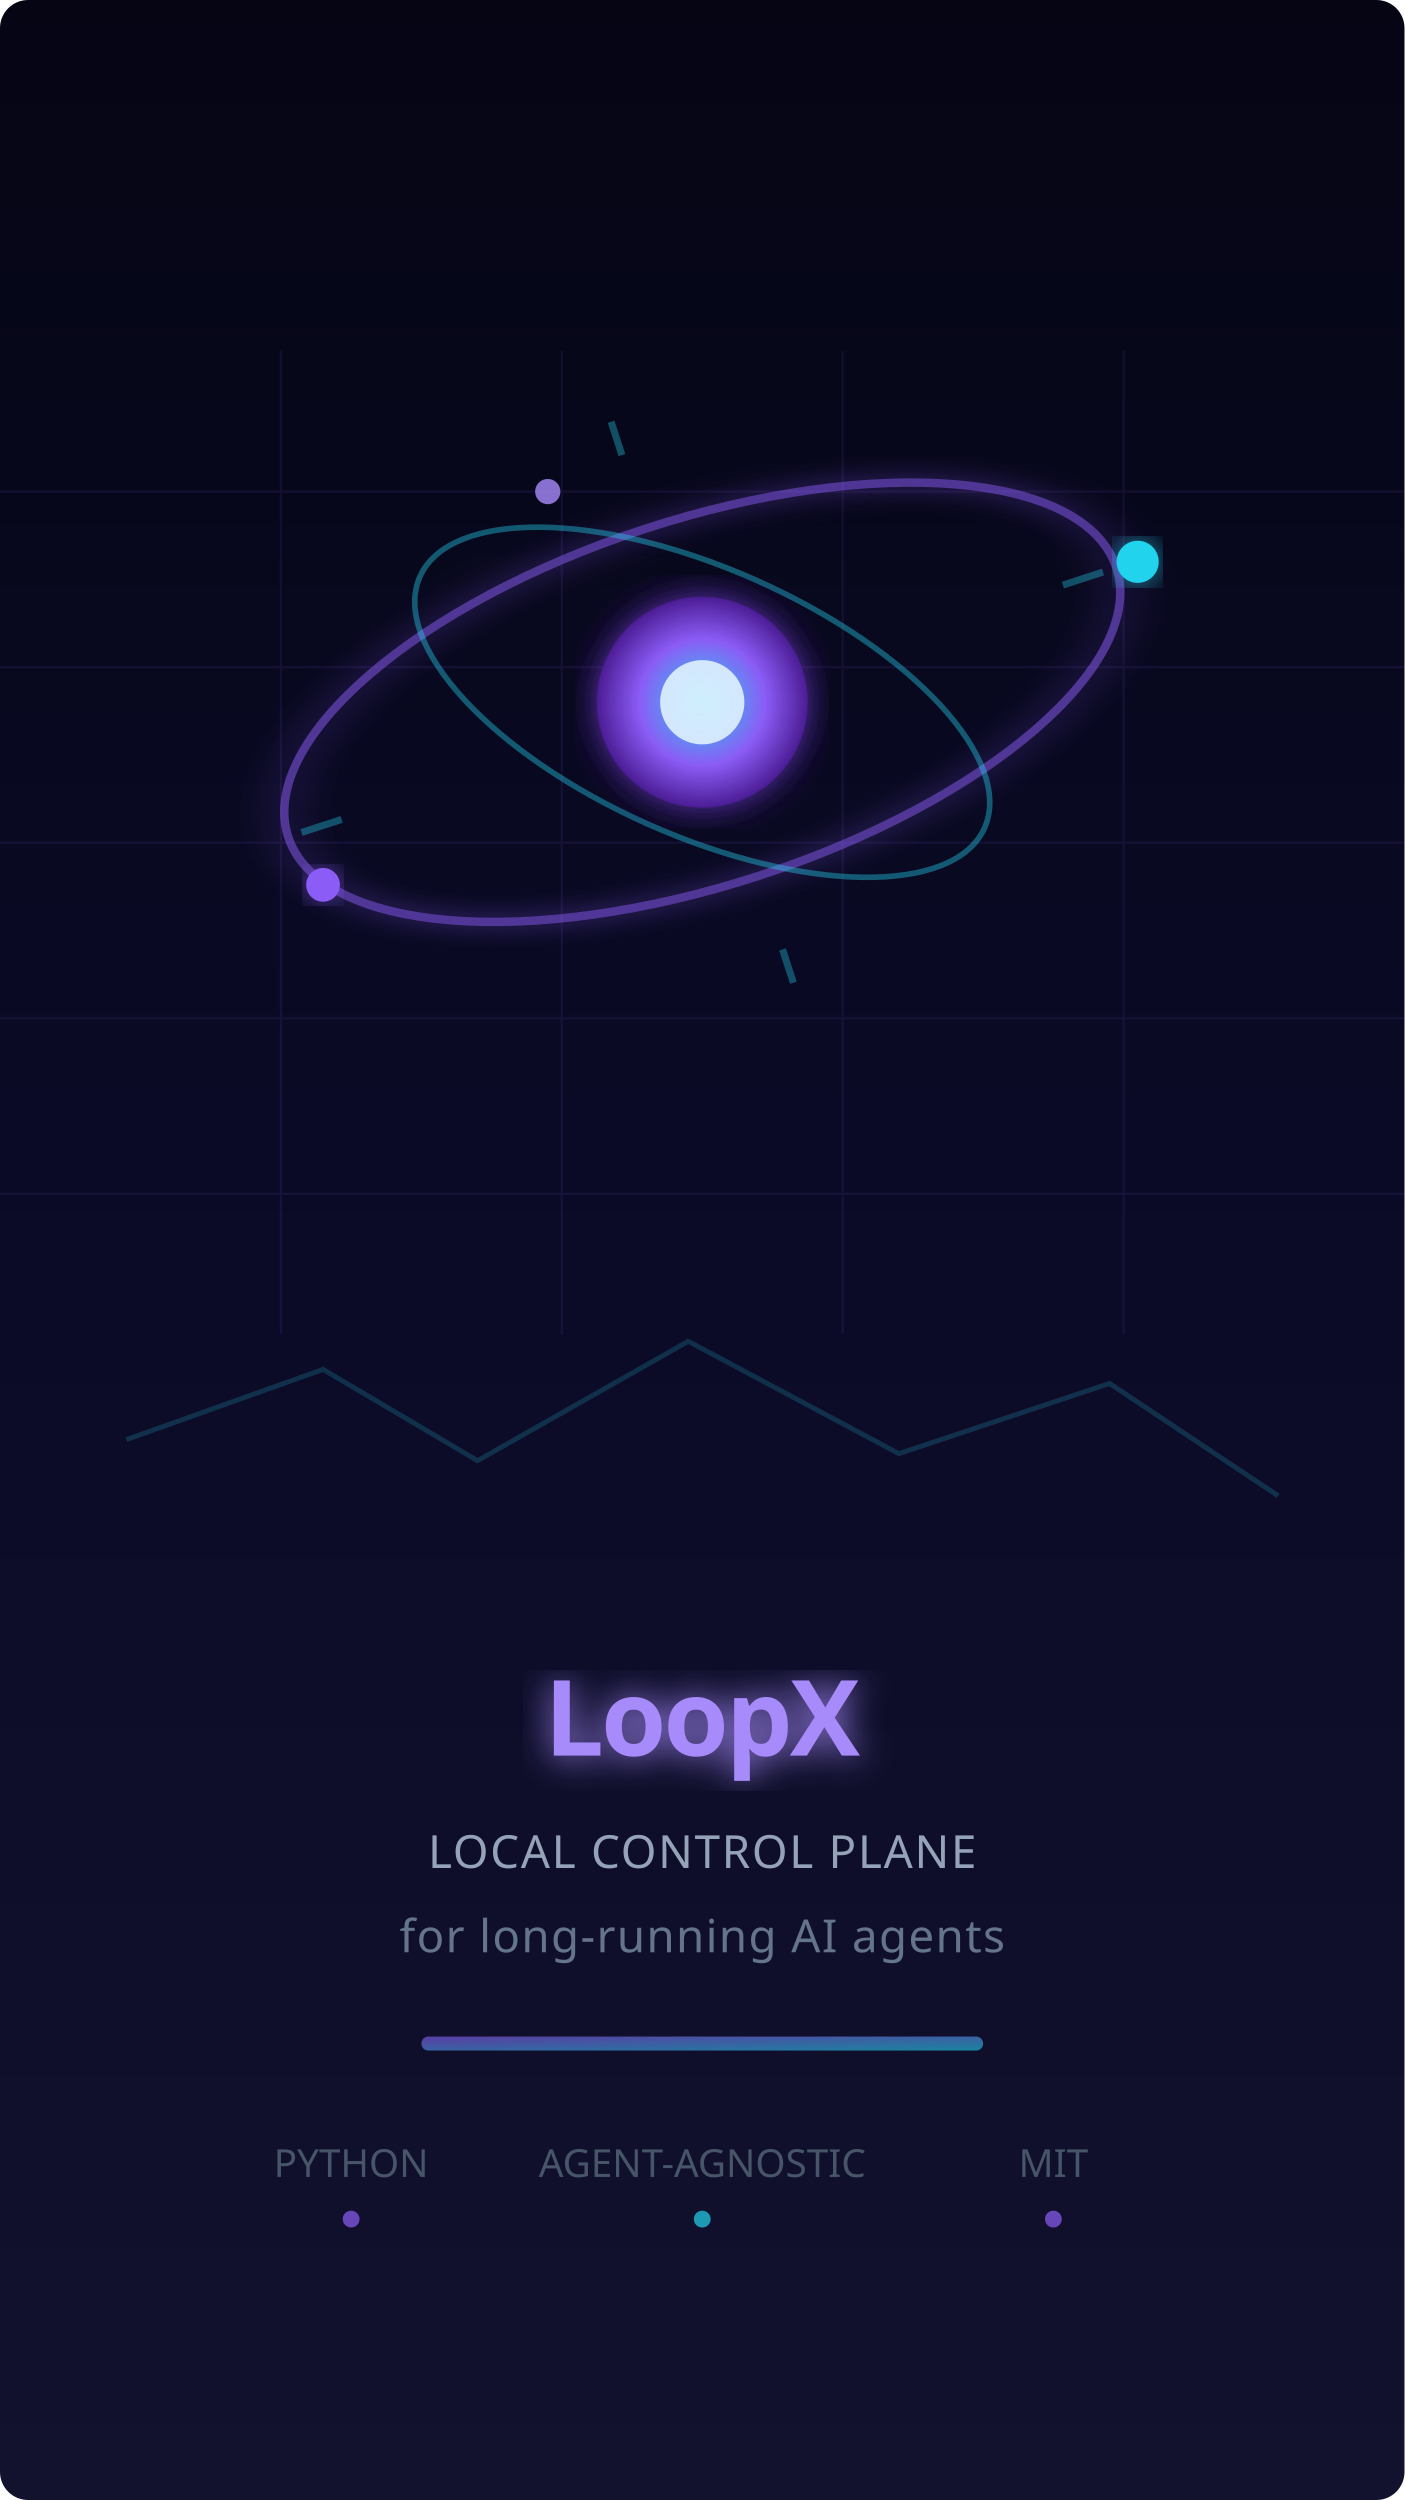
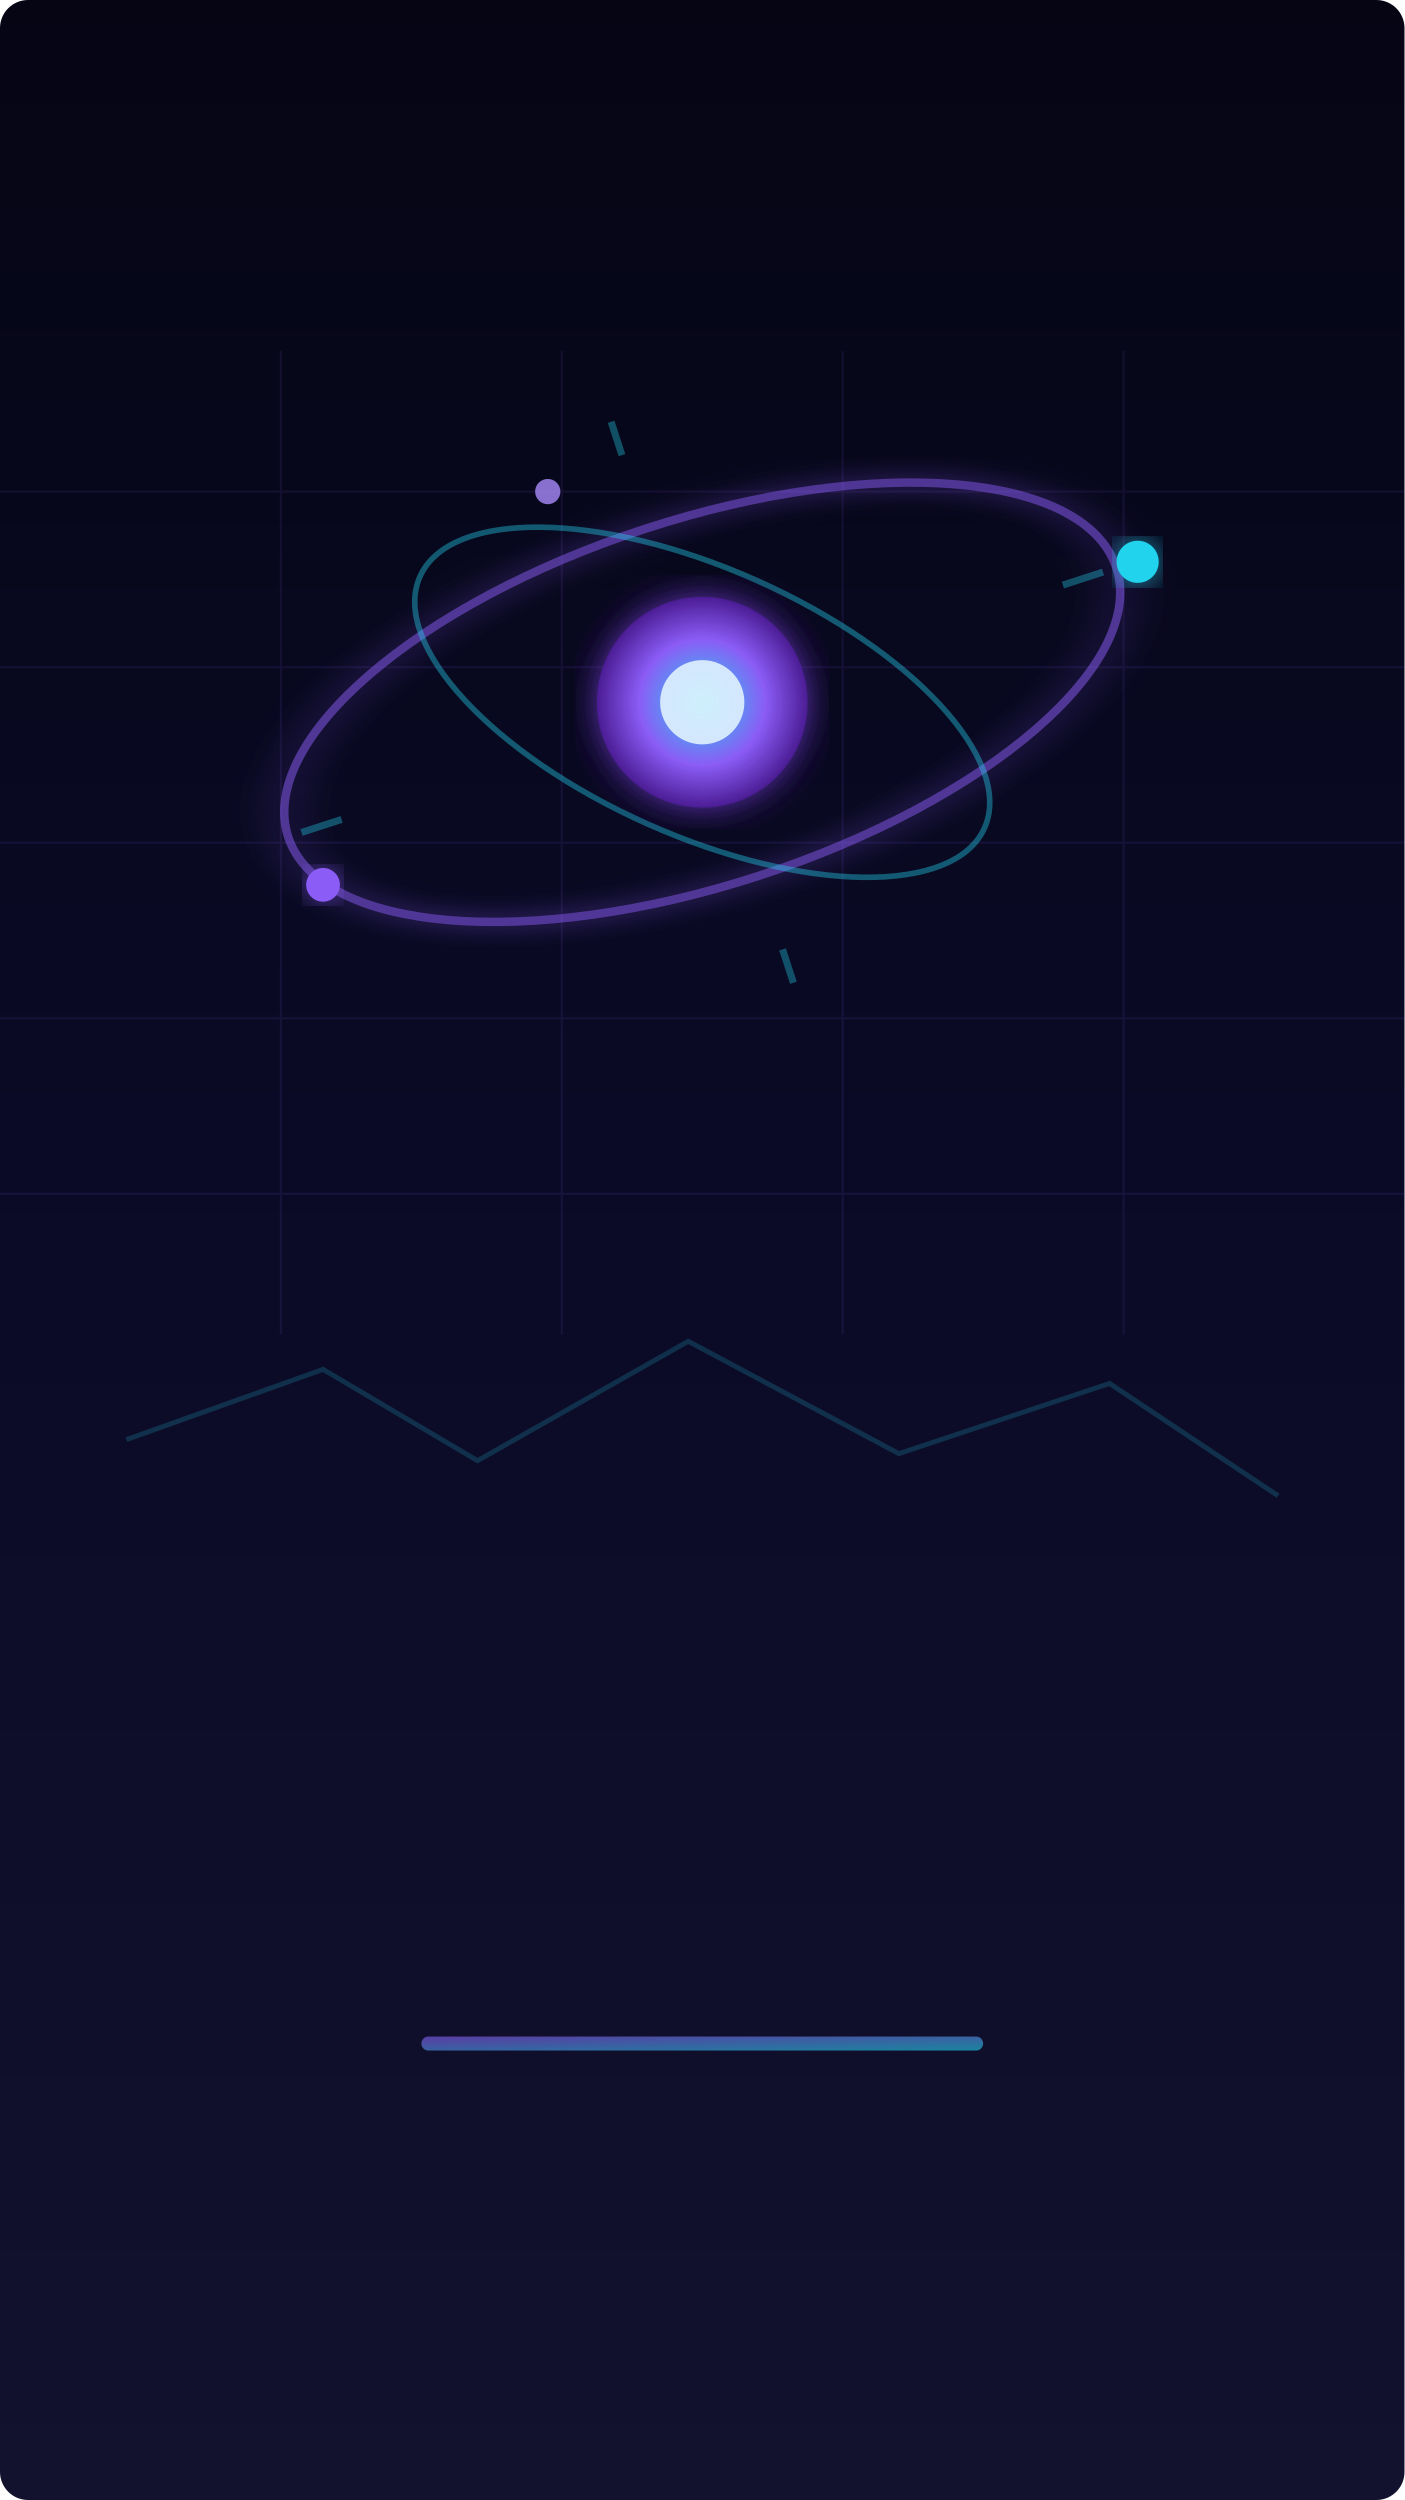
<svg xmlns="http://www.w3.org/2000/svg" viewBox="0 0 200 356" width="200" height="356">
  <defs>
    <linearGradient id="bg" x1="0" y1="0" x2="0" y2="1">
      <stop offset="0%" stop-color="#050514" />
      <stop offset="45%" stop-color="#0a0a26" />
      <stop offset="100%" stop-color="#12122e" />
    </linearGradient>
    <linearGradient id="accent" x1="0" y1="0" x2="1" y2="1">
      <stop offset="0%" stop-color="#8B5CF6" />
      <stop offset="100%" stop-color="#22D3EE" />
    </linearGradient>
    <radialGradient id="core" cx="50%" cy="50%" r="50%">
      <stop offset="0%" stop-color="#22D3EE" />
      <stop offset="60%" stop-color="#8B5CF6" />
      <stop offset="100%" stop-color="#4C1D95" />
    </radialGradient>
    <filter id="neon">
      <feGaussianBlur stdDeviation="2.5" result="blur" />
      <feMerge>
        <feMergeNode in="blur" />
        <feMergeNode in="SourceGraphic" />
      </feMerge>
    </filter>
  </defs>
  <rect width="200" height="356" fill="url(#bg)" rx="4" />
  <g opacity=".1" stroke="#8B5CF6" stroke-width=".3">
    <line x1="0" y1="70" x2="200" y2="70" />
    <line x1="0" y1="95" x2="200" y2="95" />
    <line x1="0" y1="120" x2="200" y2="120" />
    <line x1="0" y1="145" x2="200" y2="145" />
    <line x1="0" y1="170" x2="200" y2="170" />
    <line x1="40" y1="50" x2="40" y2="190" />
    <line x1="80" y1="50" x2="80" y2="190" />
    <line x1="120" y1="50" x2="120" y2="190" />
    <line x1="160" y1="50" x2="160" y2="190" />
  </g>
  <ellipse cx="100" cy="100" rx="62" ry="26" fill="none" stroke="#8B5CF6" stroke-width="1.2" opacity=".55" filter="url(#neon)" transform="rotate(-18 100 100)" />
  <ellipse cx="100" cy="100" rx="44" ry="19" fill="none" stroke="#22D3EE" stroke-width=".8" opacity=".4" transform="rotate(24 100 100)" />
  <circle cx="100" cy="100" r="15" fill="url(#core)" filter="url(#neon)" />
  <circle cx="100" cy="100" r="6" fill="#E0F2FE" opacity=".9" />
  <circle cx="162" cy="80" r="3" fill="#22D3EE" filter="url(#neon)" />
  <circle cx="46" cy="126" r="2.4" fill="#8B5CF6" filter="url(#neon)" />
  <circle cx="78" cy="70" r="1.8" fill="#A78BFA" opacity=".8" />
  <g opacity=".35" stroke="#22D3EE" stroke-width="1">
    <line x1="100" y1="58" x2="100" y2="63" transform="rotate(-18 100 100)" />
    <line x1="100" y1="137" x2="100" y2="142" transform="rotate(-18 100 100)" />
    <line x1="40" y1="100" x2="46" y2="100" transform="rotate(-18 100 100)" />
    <line x1="154" y1="100" x2="160" y2="100" transform="rotate(-18 100 100)" />
  </g>
  <g transform="translate(18,205)" opacity=".18" fill="none" stroke="#22D3EE" stroke-width=".7">
    <polyline points="0,0 28,-10 50,3 80,-14 110,2 140,-8 164,8" />
  </g>
-   <text x="100" y="250" text-anchor="middle" font-family="system-ui,sans-serif" font-size="15" font-weight="800" fill="#A78BFA" letter-spacing="-.4" filter="url(#neon)">LoopX</text>
-   <text x="100" y="266" text-anchor="middle" font-family="system-ui,sans-serif" font-size="6.5" fill="#94A3B8" letter-spacing=".25">LOCAL CONTROL PLANE</text>
-   <text x="100" y="278" text-anchor="middle" font-family="system-ui,sans-serif" font-size="6.5" fill="#64748B" letter-spacing=".2">for long-running AI agents</text>
  <rect x="60" y="290" width="80" height="2" rx="1" fill="url(#accent)" opacity=".6" />
  <g font-family="system-ui,sans-serif" font-size="5.5" fill="#475569" text-anchor="middle">
-     <text x="50" y="310">PYTHON</text>
-     <circle cx="50" cy="316" r="1.2" fill="#8B5CF6" opacity=".7" />
-     <text x="100" y="310">AGENT-AGNOSTIC</text>
-     <circle cx="100" cy="316" r="1.2" fill="#22D3EE" opacity=".7" />
-     <text x="150" y="310">MIT</text>
-     <circle cx="150" cy="316" r="1.2" fill="#8B5CF6" opacity=".7" />
  </g>
</svg>
